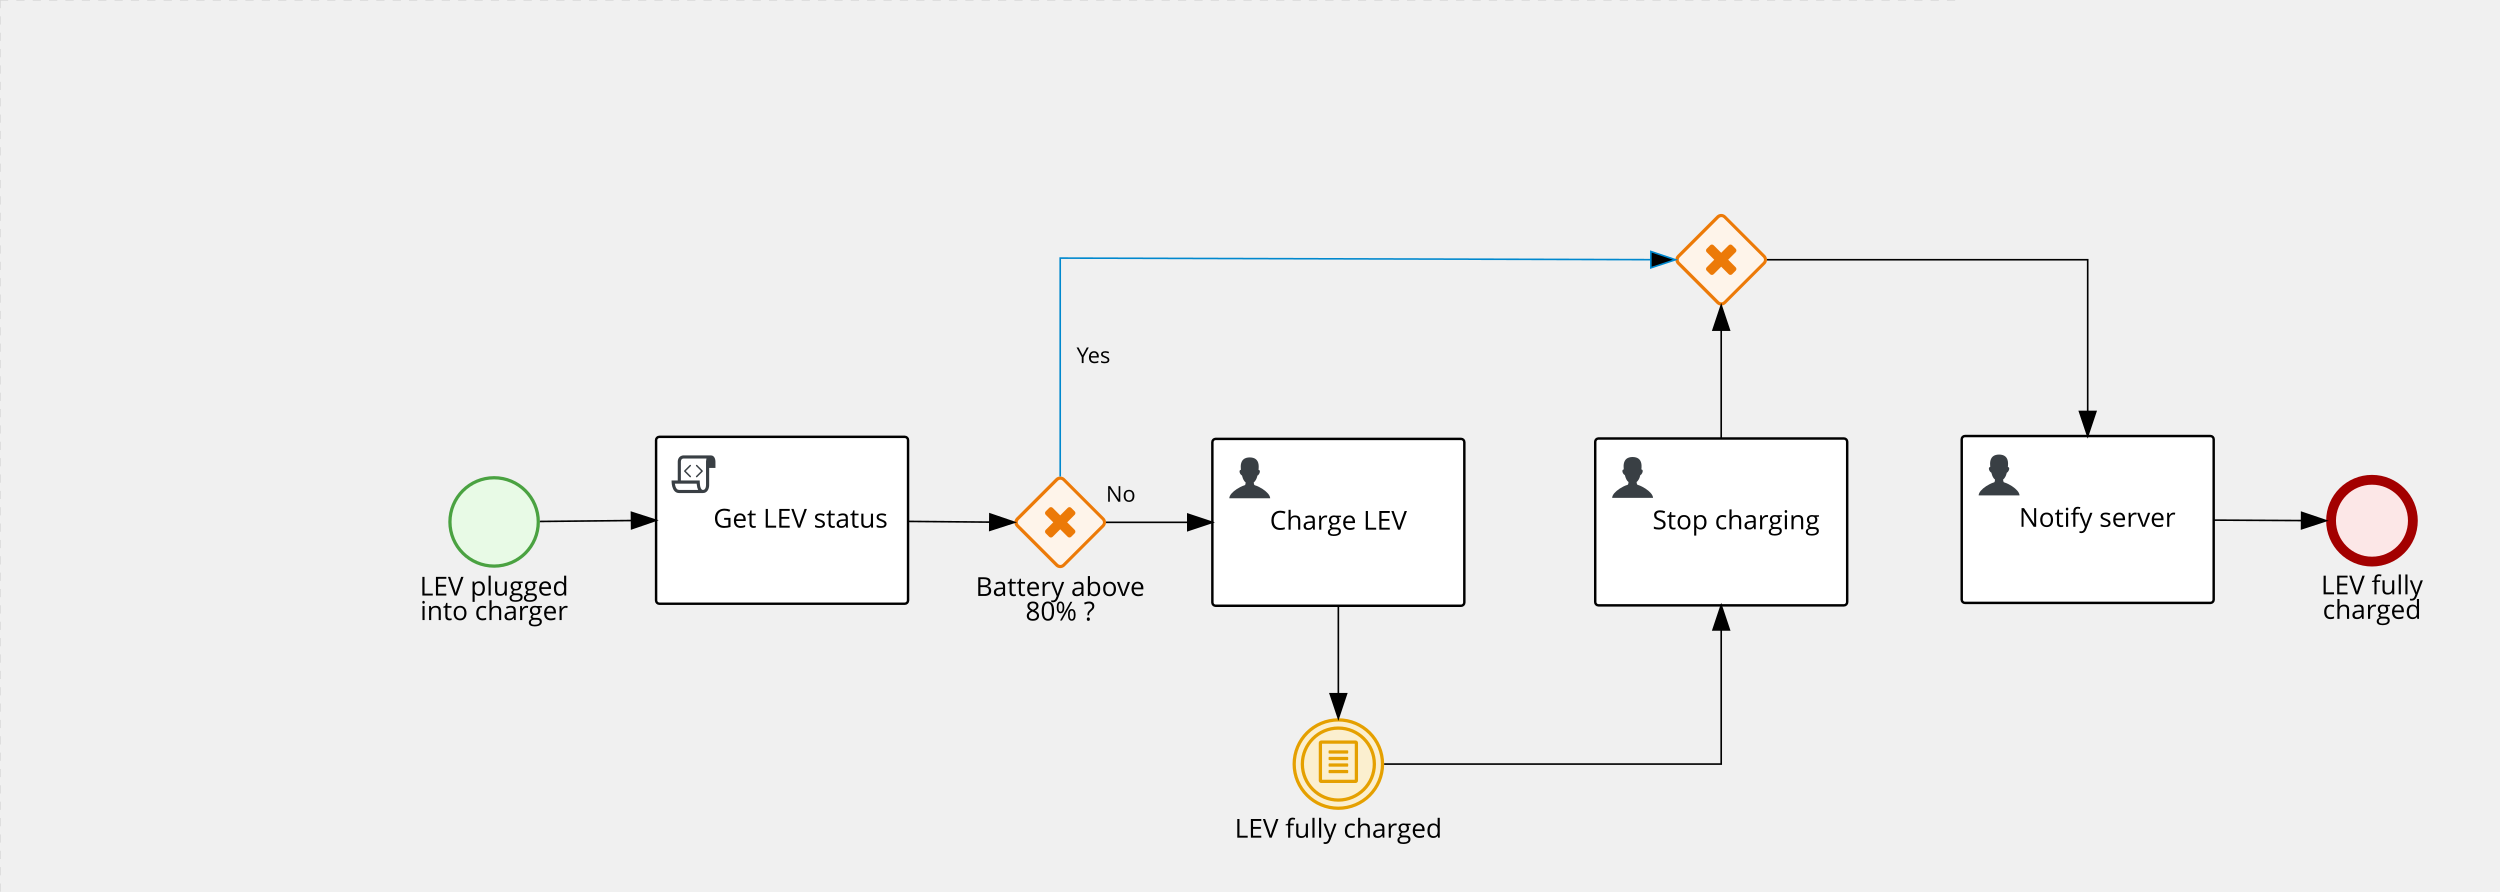
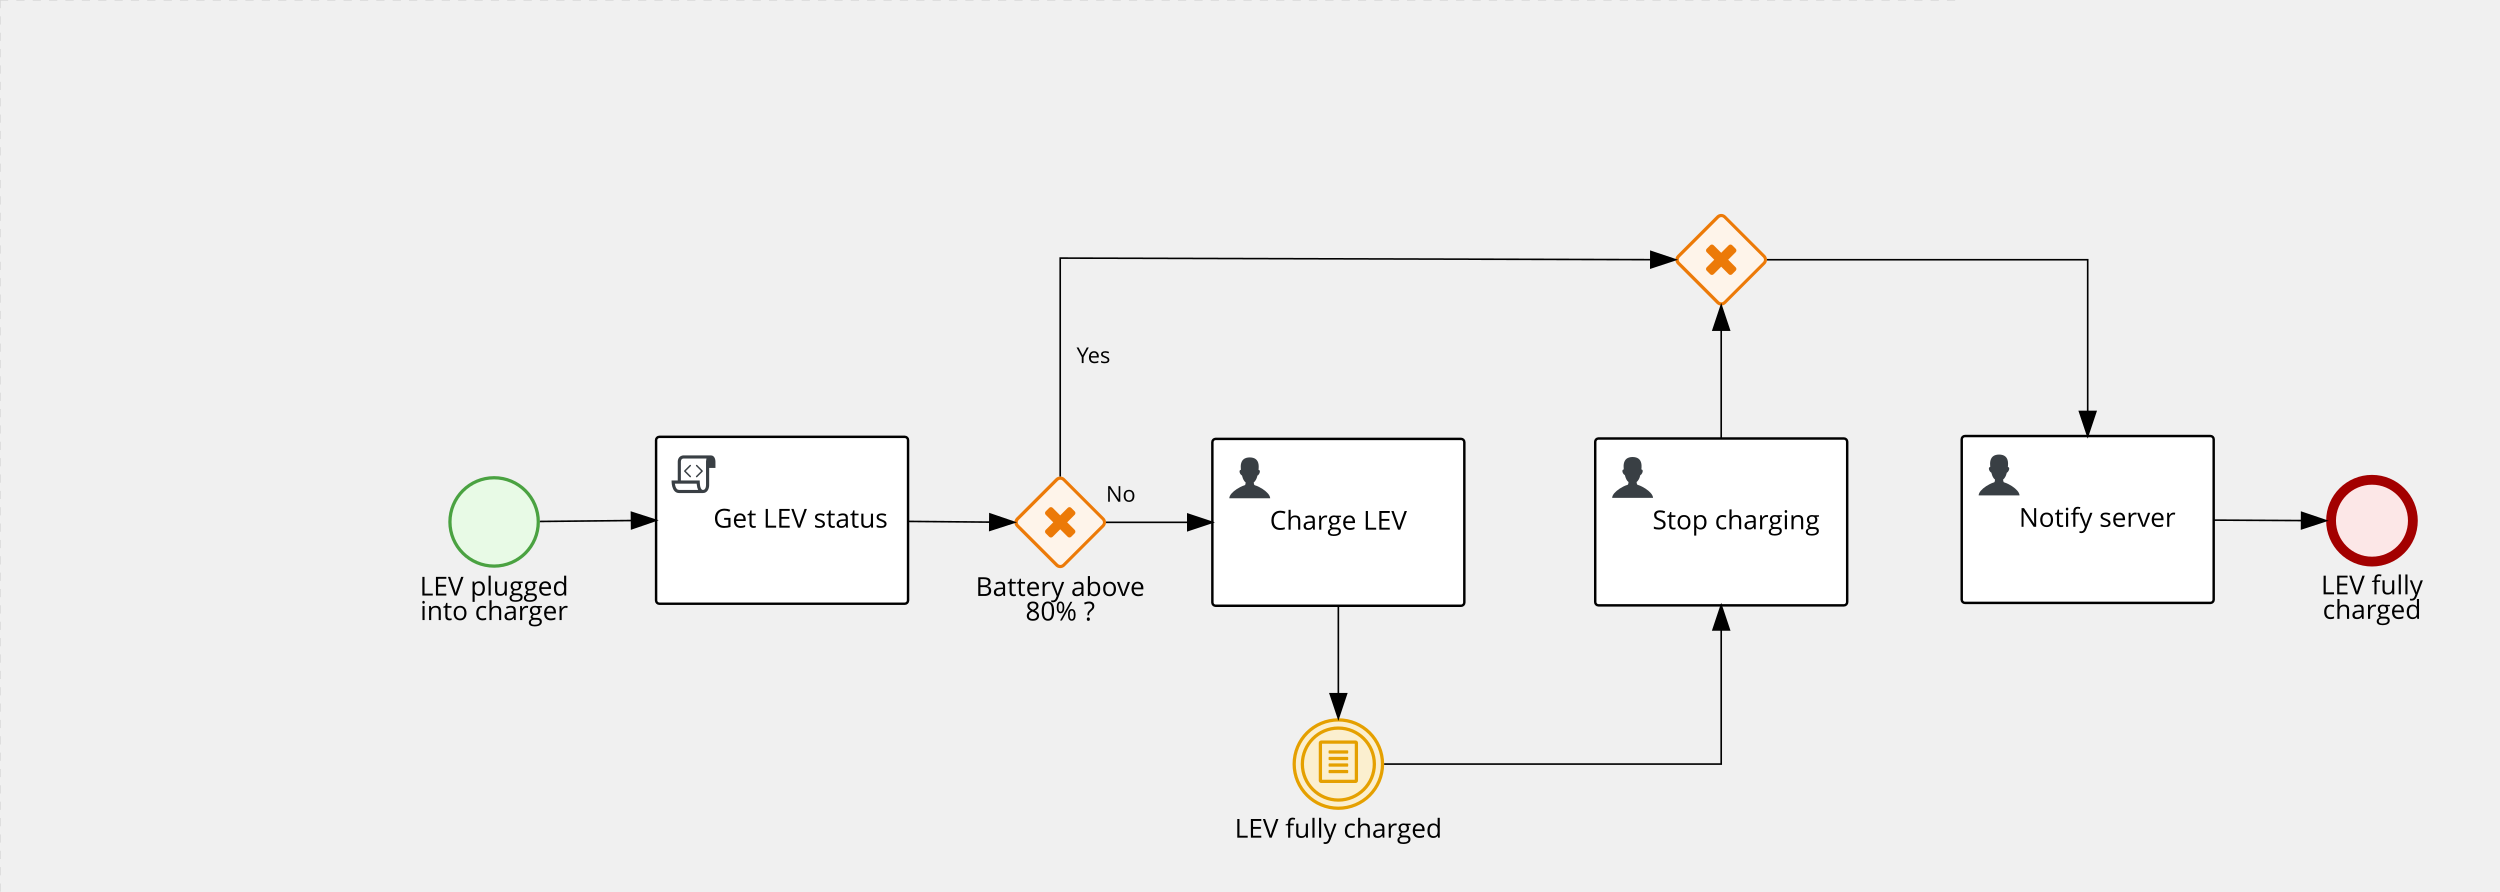
<svg xmlns="http://www.w3.org/2000/svg" version="1.1" width="1528" height="545" viewBox="0 0 1528 545">
  <defs />
  <g transform="matrix(1,0,0,1,0,0)">
    <g>
      <g>
        <g>
          <path fill="none" stroke="#d3d3d3" paint-order="fill stroke markers" d=" M 0 0 L 1200 0" stroke-miterlimit="10" stroke-opacity="0.8" stroke-dasharray="5" />
        </g>
        <g>
          <path fill="none" stroke="#d3d3d3" paint-order="fill stroke markers" d=" M 0 0 L 0 800" stroke-miterlimit="10" stroke-opacity="0.8" stroke-dasharray="5" />
        </g>
      </g>
      <g id="_4B5C4515-BD2F-43A4-8A5E-1904B69EF2A3" bpmn2nodeid="_4B5C4515-BD2F-43A4-8A5E-1904B69EF2A3" transform="matrix(1,0,0,1,620,291.25)">
        <g>
          <path fill="none" stroke="none" />
        </g>
        <g transform="matrix(0.125,0,0,0.125,0,0)">
          <g transform="matrix(1,0,0,1,0,0)">
            <path fill="#fef4ea" stroke="none" id="_4B5C4515-BD2F-43A4-8A5E-1904B69EF2A3?shapeType=BACKGROUND" paint-order="stroke fill markers" d=" M 0 0 M 224.4 4.3 C 216.4 4.3 208.4 7.3 202.3 13.4 L 13.5 202.2 C 1.3 214.4 1.3 234.2 13.5 246.4 L 202.2 435.1 C 208.3 441.2 216.4 444.2 224.3 444.2 C 232.2 444.2 240.3 441.2 246.4 435.1 L 435.1 246.4 C 447.3 234.2 447.3 214.4 435.1 202.2 L 246.5 13.4 C 240.4 7.3 232.4 4.3 224.4 4.3 L 224.4 4.3 Z" />
          </g>
          <g>
            <g transform="matrix(1,0,0,1,0,0)">
              <g transform="matrix(1,0,0,1,0,0)">
                <path fill="#ec7a08" stroke="none" id="_4B5C4515-BD2F-43A4-8A5E-1904B69EF2A3?shapeType=BORDER&amp;renderType=FILL" paint-order="stroke fill markers" d=" M 0 0 M 20.8 212.7 L 213.3 20.2 C 219.6 13.9 229.7 13.9 235.9 20.2 L 428.4 212.7 C 434.7 219 434.7 229.1 428.4 235.3 L 235.9 427.8 C 229.6 434.1 219.5 434.1 213.3 427.8 L 20.8 235.3 C 14.5 229.1 14.5 218.9 20.8 212.7 L 20.8 212.7 Z M 0 0 M 0 224 C 0 232.1 3.1 240.3 9.3 246.5 L 201.5 438.7 C 213.9 451.1 234.1 451.1 246.5 438.7 L 438.7 246.5 C 444.9 240.3 448 232.1 448 224 C 448 215.9 444.9 207.7 438.7 201.5 L 246.5 9.3 C 234.1 -3.1 213.9 -3.1 201.5 9.3 L 9.3 201.5 C 3.1 207.7 0 215.9 0 224 L 0 224 Z" />
              </g>
            </g>
          </g>
          <g>
            <g transform="matrix(1,0,0,1,0,0)">
              <g transform="matrix(1,0,0,1,0,0)">
                <path fill="#ec7a08" stroke="none" id="_4B5C4515-BD2F-43A4-8A5E-1904B69EF2A3undefined" paint-order="stroke fill markers" d=" M 0 0 M 298.2 269.2 C 298.2 272.6 297.1 275.3 294.7 277.7 L 277.7 294.7 C 275.3 297.1 272.6 298.2 269.2 298.2 C 265.8 298.2 263.1 297.1 260.7 294.7 L 224 258 L 187.2 294.8 C 184.8 297.2 182.1 298.3 178.7 298.3 C 175.3 298.3 172.6 297.2 170.2 294.8 L 153.2 277.8 C 150.8 275.4 149.7 272.7 149.7 269.3 C 149.7 265.9 150.8 263.2 153.2 260.8 L 190 224 L 153.2 187.2 C 150.8 184.8 149.7 182 149.7 178.7 C 149.7 175.3 150.8 172.5 153.2 170.2 L 170.2 153.2 C 172.6 150.8 175.3 149.7 178.7 149.7 C 182.1 149.7 184.8 150.8 187.2 153.2 L 224 190 L 260.8 153.2 C 263.2 150.8 265.9 149.7 269.3 149.7 C 272.7 149.7 275.4 150.8 277.8 153.2 L 294.8 170.2 C 297.2 172.5 298.3 175.3 298.3 178.7 C 298.3 182 297.2 184.8 294.8 187.2 L 258 224 L 294.8 260.8 C 297.1 263.1 298.2 265.9 298.2 269.2 Z" />
              </g>
            </g>
          </g>
        </g>
        <g transform="matrix(1,0,0,1,-25.74219,61)">
          <text fill="#000000" stroke="none" font-family="Open Sans" font-size="12pt" font-style="normal" font-weight="normal" text-decoration="normal" x="53.742" y="12" text-anchor="middle" dominant-baseline="alphabetic">Battery above </text>
          <text fill="#000000" stroke="none" font-family="Open Sans" font-size="12pt" font-style="normal" font-weight="normal" text-decoration="normal" x="53.742" y="27" text-anchor="middle" dominant-baseline="alphabetic">        80% ?        </text>
        </g>
      </g>
      <g id="_B5CCC057-EF30-4952-B1A7-DE82EDC33570" bpmn2nodeid="_B5CCC057-EF30-4952-B1A7-DE82EDC33570" transform="matrix(1,0,0,1,274,291)">
        <g>
          <path fill="none" stroke="none" />
        </g>
        <g transform="matrix(0.125,0,0,0.125,0,0)">
          <g transform="matrix(1,0,0,1,0,0)">
            <path fill="#e8fae6" stroke="none" id="_B5CCC057-EF30-4952-B1A7-DE82EDC33570?shapeType=BACKGROUND" paint-order="stroke fill markers" d=" M 0 0 M 444 224 C 444 263.9 434.2 300.8 414.4 334.5 C 394.7 368.2 368 394.9 334.4 414.5 C 300.8 434.1 263.9 444 224 444 C 184.1 444 147.2 434.2 113.5 414.4 C 79.8 394.7 53.1 368 33.5 334.4 C 13.9 300.8 4 263.9 4 224 C 4 184.1 13.8 147.2 33.6 113.5 C 53.4 79.8 80.1 53.1 113.6 33.5 C 147.1 13.9 184.1 4 224 4 C 263.9 4 300.8 13.8 334.5 33.6 C 368.2 53.4 394.9 80.1 414.5 113.6 C 434.1 147.1 444 184.1 444 224 Z" />
          </g>
          <g>
            <g transform="matrix(1,0,0,1,0,0)">
              <g transform="matrix(1,0,0,1,0,0)">
                <path fill="#4aa241" stroke="none" id="_B5CCC057-EF30-4952-B1A7-DE82EDC33570?shapeType=BORDER&amp;renderType=FILL" paint-order="stroke fill markers" d=" M 0 0 M 224 0 C 100.3 0 0 100.3 0 224 C 0 347.7 100.3 448 224 448 C 347.7 448 448 347.7 448 224 C 448 100.3 347.7 0 224 0 Z M 0 0 M 224 432 C 109.1 432 16 338.9 16 224 C 16 109.1 109.1 16 224 16 C 338.9 16 432 109.1 432 224 C 432 338.9 338.9 432 224 432 Z" />
              </g>
            </g>
          </g>
        </g>
        <g transform="matrix(1,0,0,1,-19.51172,61)">
          <text fill="#000000" stroke="none" font-family="Open Sans" font-size="12pt" font-style="normal" font-weight="normal" text-decoration="normal" x="47.512" y="12" text-anchor="middle" dominant-baseline="alphabetic">LEV plugged </text>
          <text fill="#000000" stroke="none" font-family="Open Sans" font-size="12pt" font-style="normal" font-weight="normal" text-decoration="normal" x="47.512" y="27" text-anchor="middle" dominant-baseline="alphabetic">into charger </text>
        </g>
      </g>
      <g id="_08F3C379-D075-4F62-9CAC-3A40F6E01151" bpmn2nodeid="_08F3C379-D075-4F62-9CAC-3A40F6E01151" transform="matrix(1,0,0,1,1024,130.75)">
        <g>
          <path fill="none" stroke="none" />
        </g>
        <g transform="matrix(0.125,0,0,0.125,0,0)">
          <g transform="matrix(1,0,0,1,0,0)">
            <path fill="#fef4ea" stroke="none" id="_08F3C379-D075-4F62-9CAC-3A40F6E01151?shapeType=BACKGROUND" paint-order="stroke fill markers" d=" M 0 0 M 224.4 4.3 C 216.4 4.3 208.4 7.3 202.3 13.4 L 13.5 202.2 C 1.3 214.4 1.3 234.2 13.5 246.4 L 202.2 435.1 C 208.3 441.2 216.4 444.2 224.3 444.2 C 232.2 444.2 240.3 441.2 246.4 435.1 L 435.1 246.4 C 447.3 234.2 447.3 214.4 435.1 202.2 L 246.5 13.4 C 240.4 7.3 232.4 4.3 224.4 4.3 L 224.4 4.3 Z" />
          </g>
          <g>
            <g transform="matrix(1,0,0,1,0,0)">
              <g transform="matrix(1,0,0,1,0,0)">
                <path fill="#ec7a08" stroke="none" id="_08F3C379-D075-4F62-9CAC-3A40F6E01151?shapeType=BORDER&amp;renderType=FILL" paint-order="stroke fill markers" d=" M 0 0 M 20.8 212.7 L 213.3 20.2 C 219.6 13.9 229.7 13.9 235.9 20.2 L 428.4 212.7 C 434.7 219 434.7 229.1 428.4 235.3 L 235.9 427.8 C 229.6 434.1 219.5 434.1 213.3 427.8 L 20.8 235.3 C 14.5 229.1 14.5 218.9 20.8 212.7 L 20.8 212.7 Z M 0 0 M 0 224 C 0 232.1 3.1 240.3 9.3 246.5 L 201.5 438.7 C 213.9 451.1 234.1 451.1 246.5 438.7 L 438.7 246.5 C 444.9 240.3 448 232.1 448 224 C 448 215.9 444.9 207.7 438.7 201.5 L 246.5 9.3 C 234.1 -3.1 213.9 -3.1 201.5 9.3 L 9.3 201.5 C 3.1 207.7 0 215.9 0 224 L 0 224 Z" />
              </g>
            </g>
          </g>
          <g>
            <g transform="matrix(1,0,0,1,0,0)">
              <g transform="matrix(1,0,0,1,0,0)">
                <path fill="#ec7a08" stroke="none" id="_08F3C379-D075-4F62-9CAC-3A40F6E01151undefined" paint-order="stroke fill markers" d=" M 0 0 M 298.2 269.2 C 298.2 272.6 297.1 275.3 294.7 277.7 L 277.7 294.7 C 275.3 297.1 272.6 298.2 269.2 298.2 C 265.8 298.2 263.1 297.1 260.7 294.7 L 224 258 L 187.2 294.8 C 184.8 297.2 182.1 298.3 178.7 298.3 C 175.3 298.3 172.6 297.2 170.2 294.8 L 153.2 277.8 C 150.8 275.4 149.7 272.7 149.7 269.3 C 149.7 265.9 150.8 263.2 153.2 260.8 L 190 224 L 153.2 187.2 C 150.8 184.8 149.7 182 149.7 178.7 C 149.7 175.3 150.8 172.5 153.2 170.2 L 170.2 153.2 C 172.6 150.8 175.3 149.7 178.7 149.7 C 182.1 149.7 184.8 150.8 187.2 153.2 L 224 190 L 260.8 153.2 C 263.2 150.8 265.9 149.7 269.3 149.7 C 272.7 149.7 275.4 150.8 277.8 153.2 L 294.8 170.2 C 297.2 172.5 298.3 175.3 298.3 178.7 C 298.3 182 297.2 184.8 294.8 187.2 L 258 224 L 294.8 260.8 C 297.1 263.1 298.2 265.9 298.2 269.2 Z" />
              </g>
            </g>
          </g>
        </g>
        <g transform="matrix(1,0,0,1,28,61)" />
      </g>
      <g id="_71F5C260-E4D3-4746-9C67-C481BD1EAB73" bpmn2nodeid="_71F5C260-E4D3-4746-9C67-C481BD1EAB73" transform="matrix(1,0,0,1,790,439)">
        <g>
          <path fill="none" stroke="none" />
        </g>
        <g transform="matrix(0.125,0,0,0.125,0,0)">
          <g transform="matrix(1,0,0,1,0,0)">
            <path fill="#fbefcf" stroke="none" id="_71F5C260-E4D3-4746-9C67-C481BD1EAB73?shapeType=BACKGROUND" paint-order="stroke fill markers" d=" M 0 0 M 444 224 C 444 263.9 434.2 300.8 414.4 334.5 C 394.7 368.2 368 394.9 334.4 414.5 C 300.8 434.1 263.9 444 224 444 C 184.1 444 147.2 434.2 113.5 414.4 C 79.8 394.7 53.1 368 33.5 334.4 C 13.9 300.8 4 263.9 4 224 C 4 184.1 13.8 147.2 33.6 113.5 C 53.4 79.8 80.1 53.1 113.6 33.5 C 147.1 13.9 184.1 4 224 4 C 263.9 4 300.8 13.8 334.5 33.6 C 368.2 53.4 394.9 80.1 414.5 113.6 C 434.1 147.1 444 184.1 444 224 Z" />
          </g>
          <g>
            <g transform="matrix(1,0,0,1,0,0)">
              <g transform="matrix(1,0,0,1,0,0)">
                <path fill="#e5a000" stroke="none" id="_71F5C260-E4D3-4746-9C67-C481BD1EAB73?shapeType=BORDER&amp;renderType=FILL" paint-order="stroke fill markers" d=" M 0 0 M 224 408 C 122.5 408 40 325.5 40 224 C 40 122.5 122.5 40 224 40 C 325.5 40 408 122.5 408 224 C 408 325.5 325.5 408 224 408 Z M 0 0 M 224 56 C 131.4 56 56 131.4 56 224 C 56 316.6 131.4 392 224 392 C 316.6 392 392 316.6 392 224 C 392 131.4 316.6 56 224 56 Z M 0 0 M 224 16 C 252.1 16 279.3 21.5 305 32.3 C 329.8 42.8 352 57.8 371.1 76.9 C 390.2 96 405.2 118.3 415.7 143 C 426.5 168.6 432 195.9 432 224 C 432 252.1 426.5 279.3 415.7 305 C 405.2 329.8 390.2 352 371.1 371.1 C 352 390.2 329.7 405.2 305 415.7 C 279.4 426.5 252.1 432 224 432 C 195.9 432 168.7 426.5 143 415.7 C 118.2 405.2 96 390.2 76.9 371.1 C 57.8 352 42.8 329.7 32.3 305 C 21.5 279.3 16 252.1 16 224 C 16 195.9 21.5 168.7 32.3 143 C 42.8 118.2 57.8 96 76.9 76.9 C 96 57.8 118.3 42.8 143 32.3 C 168.7 21.5 195.9 16 224 16 M 224 0 C 100.3 0 0 100.3 0 224 C 0 347.7 100.3 448 224 448 C 347.7 448 448 347.7 448 224 C 448 100.3 347.7 0 224 0 L 224 0 Z" />
              </g>
            </g>
          </g>
          <g>
            <g transform="matrix(1,0,0,1,0,0)">
              <g transform="matrix(1,0,0,1,0,0)">
                <path fill="#e5a000" stroke="none" id="_71F5C260-E4D3-4746-9C67-C481BD1EAB73undefined" paint-order="stroke fill markers" d=" M 0 0 M 320.2 304.7 C 320.2 308 319.1 310.8 316.7 313.2 C 314.3 315.5 311.6 316.7 308.2 316.7 L 140.2 316.7 C 136.8 316.7 134 315.5 131.7 313.2 C 129.3 310.8 128.2 308 128.2 304.7 L 128.2 120.7 C 128.2 117.4 129.3 114.5 131.7 112.2 C 134 109.9 136.8 108.7 140.2 108.7 L 308.2 108.7 C 311.6 108.7 314.3 109.9 316.7 112.2 C 319.1 114.5 320.2 117.4 320.2 120.7 L 320.2 304.7 Z M 0 0 M 304.2 300.7 L 304.2 124.7 L 144.2 124.7 L 144.2 300.7 L 304.2 300.7 Z M 0 0 M 176.2 192.7 C 176.2 191.5 176.6 190.6 177.3 189.8 C 178 189 179 188.7 180.2 188.7 L 268.2 188.7 C 269.3 188.7 270.3 189.1 271.1 189.8 C 271.9 190.5 272.2 191.5 272.2 192.7 L 272.2 200.7 C 272.2 201.9 271.8 202.8 271.1 203.6 C 270.4 204.4 269.4 204.7 268.2 204.7 L 180.2 204.7 C 179 204.7 178.1 204.3 177.3 203.6 C 176.5 202.9 176.2 201.9 176.2 200.7 L 176.2 192.7 Z M 0 0 M 176.2 160.7 C 176.2 159.5 176.6 158.6 177.3 157.8 C 178 157 179 156.7 180.2 156.7 L 268.2 156.7 C 269.3 156.7 270.3 157.1 271.1 157.8 C 271.9 158.5 272.2 159.5 272.2 160.7 L 272.2 168.7 C 272.2 169.9 271.8 170.8 271.1 171.6 C 270.4 172.4 269.4 172.7 268.2 172.7 L 180.2 172.7 C 179 172.7 178.1 172.3 177.3 171.6 C 176.5 170.9 176.2 169.9 176.2 168.7 L 176.2 160.7 Z M 0 0 M 268.2 220.7 C 269.3 220.7 270.3 221.1 271.1 221.8 C 271.9 222.5 272.2 223.5 272.2 224.7 L 272.2 232.7 C 272.2 233.9 271.8 234.8 271.1 235.6 C 270.4 236.4 269.4 236.7 268.2 236.7 L 180.2 236.7 C 179 236.7 178.1 236.3 177.3 235.6 C 176.5 234.9 176.2 233.9 176.2 232.7 L 176.2 224.7 C 176.2 223.5 176.6 222.6 177.3 221.8 C 178 221 179 220.7 180.2 220.7 L 268.2 220.7 Z M 0 0 M 268.2 252.7 C 269.3 252.7 270.3 253.1 271.1 253.8 C 271.9 254.5 272.2 255.5 272.2 256.7 L 272.2 264.7 C 272.2 265.8 271.8 266.8 271.1 267.6 C 270.4 268.4 269.4 268.7 268.2 268.7 L 180.2 268.7 C 179 268.7 178.1 268.3 177.3 267.6 C 176.5 266.9 176.2 265.9 176.2 264.7 L 176.2 256.7 C 176.2 255.5 176.6 254.6 177.3 253.8 C 178 253 179 252.7 180.2 252.7 L 268.2 252.7 Z" />
              </g>
            </g>
          </g>
        </g>
        <g transform="matrix(1,0,0,1,-35.34766,61)">
          <text fill="#000000" stroke="none" font-family="Open Sans" font-size="12pt" font-style="normal" font-weight="normal" text-decoration="normal" x="63.348" y="12" text-anchor="middle" dominant-baseline="alphabetic">LEV fully charged</text>
        </g>
      </g>
      <g id="_00CB8FBA-5BE4-4E2A-A73D-FD6F79FF0930" bpmn2nodeid="_00CB8FBA-5BE4-4E2A-A73D-FD6F79FF0930" transform="matrix(1,0,0,1,401,267)">
        <g>
          <path fill="none" stroke="none" />
        </g>
        <g transform="matrix(1,0,0,1,0,0)">
          <path fill="#ffffff" stroke="none" id="_00CB8FBA-5BE4-4E2A-A73D-FD6F79FF0930?shapeType=BACKGROUND" paint-order="stroke fill markers" d=" M 2 0 L 152 0 L 152 0 A 2 2 0 0 1 154 2 L 154 100 L 154 100 A 2 2 0 0 1 152 102 L 2 102 L 2 102 A 2 2 0 0 1 0 100 L 0 2 L 0 2 A 2 2 0 0 1 2 0 Z" />
        </g>
        <g transform="matrix(1,0,0,1,0,0)">
-           <path fill="none" stroke="rgb(0,0,0)" id="_00CB8FBA-5BE4-4E2A-A73D-FD6F79FF0930?shapeType=BORDER&amp;renderType=STROKE" paint-order="fill stroke markers" d=" M 2 0 L 152 0 L 152 0 A 2 2 0 0 1 154 2 L 154 100 L 154 100 A 2 2 0 0 1 152 102 L 2 102 L 2 102 A 2 2 0 0 1 0 100 L 0 2 L 0 2 A 2 2 0 0 1 2 0 Z" stroke-miterlimit="10" stroke-width="1.5" stroke-dasharray="" />
+           <path fill="none" stroke="#000000" id="_00CB8FBA-5BE4-4E2A-A73D-FD6F79FF0930?shapeType=BORDER&amp;renderType=STROKE" paint-order="fill stroke markers" d=" M 2 0 L 152 0 L 152 0 A 2 2 0 0 1 154 2 L 154 100 L 154 100 A 2 2 0 0 1 152 102 L 2 102 L 2 102 A 2 2 0 0 1 0 100 L 0 2 L 0 2 A 2 2 0 0 1 2 0 Z" stroke-miterlimit="10" stroke-width="1.5" stroke-dasharray="" />
        </g>
        <g>
          <g transform="matrix(0.06,0,0,0.06,9.4,9.4)">
            <g transform="matrix(1,0,0,1,0,0)">
              <path fill="#393f44" stroke="none" id="_00CB8FBA-5BE4-4E2A-A73D-FD6F79FF0930undefined" paint-order="stroke fill markers" d=" M 0 0 M 197.3 130.2 C 194.4 127.3 189.6 127.3 186.7 130.2 L 130.2 186.7 C 127.3 189.6 127.3 194.4 130.2 197.3 L 186.7 253.8 C 188.1 255.3 190.1 256 192 256 C 193.9 256 195.9 255.3 197.3 253.7 C 200.2 250.8 200.2 246 197.3 243.1 L 146.2 192 L 197.3 140.8 C 200.2 137.9 200.2 133.1 197.3 130.2 Z" />
            </g>
            <g transform="matrix(1,0,0,1,0,0)">
              <path fill="#393f44" stroke="none" id="_00CB8FBA-5BE4-4E2A-A73D-FD6F79FF0930undefined" paint-order="stroke fill markers" d=" M 0 0 M 261.3 130.2 C 258.4 127.3 253.6 127.3 250.7 130.2 C 247.8 133.1 247.8 137.9 250.7 140.8 L 301.8 191.9 L 250.7 243 C 247.8 245.9 247.8 250.7 250.7 253.6 C 252.1 255.3 254.1 256 256 256 C 257.9 256 259.9 255.3 261.3 253.8 L 317.8 197.3 C 320.7 194.4 320.7 189.6 317.8 186.7 L 261.3 130.2 Z" />
            </g>
            <g transform="matrix(1,0,0,1,0,0)">
              <path fill="#393f44" stroke="none" id="_00CB8FBA-5BE4-4E2A-A73D-FD6F79FF0930undefined" paint-order="stroke fill markers" d=" M 0 0 M 400 32 C 400 32 152.8 32 128 32 C 62 32 64 96 64 96 L 64 288 L 1 288 C 1 288 -4 416 78 416 L 320 416 C 368 416 384 368 384 336 C 384 314.2 384 224.4 384 160 L 448 160 L 448 96 C 448 96 449 32 400 32 Z M 0 0 M 78 383.9 C 68.5 383.9 61.6 381.1 55.5 374.9 C 43.4 362.4 37.5 339.6 34.9 320 L 256.9 320 C 257.1 322.7 257.3 325.4 257.6 328.2 C 260 351.6 264.7 370.1 271.9 383.9 L 78 383.9 L 78 383.9 Z M 0 0 M 352 336 C 352 345.9 349.6 360.3 342.9 371 C 337.2 380.1 330.4 384 320 384 C 285 384 288 288 288 288 L 96 288 L 96 96 L 96 95.9 L 96 95.1 C 96 90.6 97.6 78.3 104.7 71.2 C 106.5 69.4 111.9 64 128 64 L 356.5 64 C 354.4 72.8 352.8 81.8 352.2 89.9 C 352.2 90.5 352.1 91.1 352.1 91.7 C 352.1 92 352.1 92.3 352.1 92.6 C 352 94.8 352 96 352 96 L 352 160 L 352 336 Z" />
            </g>
          </g>
        </g>
        <g transform="matrix(1,0,0,1,35,43.5)">
          <text fill="#000000" stroke="none" font-family="Open Sans" font-size="12pt" font-style="normal" font-weight="normal" text-decoration="normal" x="53.297" y="12" text-anchor="middle" dominant-baseline="alphabetic">Get LEV status</text>
        </g>
      </g>
      <g id="_267D009A-15D0-4B9D-A7A2-544B05562087" bpmn2nodeid="_267D009A-15D0-4B9D-A7A2-544B05562087" transform="matrix(1,0,0,1,1421.75,290.25)">
        <g>
          <path fill="none" stroke="none" />
        </g>
        <g transform="matrix(0.125,0,0,0.125,0,0)">
          <g transform="matrix(1,0,0,1,0,0)">
            <path fill="#fce7e7" stroke="none" id="_267D009A-15D0-4B9D-A7A2-544B05562087?shapeType=BACKGROUND" paint-order="stroke fill markers" d=" M 0 0 M 444 224 C 444 263.9 434.2 300.8 414.4 334.5 C 394.7 368.2 368 394.9 334.4 414.5 C 300.8 434.1 263.9 444 224 444 C 184.1 444 147.2 434.2 113.5 414.4 C 79.8 394.7 53.1 368 33.5 334.4 C 13.9 300.8 4 263.9 4 224 C 4 184.1 13.8 147.2 33.6 113.5 C 53.4 79.8 80.1 53.1 113.6 33.5 C 147.1 13.9 184.1 4 224 4 C 263.9 4 300.8 13.8 334.5 33.6 C 368.2 53.4 394.9 80.1 414.5 113.6 C 434.1 147.1 444 184.1 444 224 Z" />
          </g>
          <g>
            <g transform="matrix(1,0,0,1,0,0)">
              <g transform="matrix(1,0,0,1,0,0)">
                <path fill="#a30000" stroke="none" id="_267D009A-15D0-4B9D-A7A2-544B05562087?shapeType=BORDER&amp;renderType=FILL" paint-order="stroke fill markers" d=" M 0 0 M 224 0 C 100.3 0 0 100.3 0 224 C 0 347.7 100.3 448 224 448 C 347.7 448 448 347.7 448 224 C 448 100.3 347.7 0 224 0 Z M 0 0 M 224 400 C 126.8 400 48 321.2 48 224 C 48 126.8 126.8 48 224 48 C 321.2 48 400 126.8 400 224 C 400 321.2 321.2 400 224 400 Z" />
              </g>
            </g>
          </g>
        </g>
        <g transform="matrix(1,0,0,1,-5.21875,61)">
          <text fill="#000000" stroke="none" font-family="Open Sans" font-size="12pt" font-style="normal" font-weight="normal" text-decoration="normal" x="33.219" y="12" text-anchor="middle" dominant-baseline="alphabetic">LEV fully </text>
          <text fill="#000000" stroke="none" font-family="Open Sans" font-size="12pt" font-style="normal" font-weight="normal" text-decoration="normal" x="33.219" y="27" text-anchor="middle" dominant-baseline="alphabetic">charged </text>
        </g>
      </g>
      <g id="_A56CAD33-A695-4F9C-985E-B90B38721AEA" bpmn2nodeid="_A56CAD33-A695-4F9C-985E-B90B38721AEA" transform="matrix(1,0,0,1,975,268)">
        <g>
          <path fill="none" stroke="none" />
        </g>
        <g transform="matrix(1,0,0,1,0,0)">
          <path fill="#ffffff" stroke="none" id="_A56CAD33-A695-4F9C-985E-B90B38721AEA?shapeType=BACKGROUND" paint-order="stroke fill markers" d=" M 2 0 L 152 0 L 152 0 A 2 2 0 0 1 154 2 L 154 100 L 154 100 A 2 2 0 0 1 152 102 L 2 102 L 2 102 A 2 2 0 0 1 0 100 L 0 2 L 0 2 A 2 2 0 0 1 2 0 Z" />
        </g>
        <g transform="matrix(1,0,0,1,0,0)">
          <path fill="none" stroke="#000000" id="_A56CAD33-A695-4F9C-985E-B90B38721AEA?shapeType=BORDER&amp;renderType=STROKE" paint-order="fill stroke markers" d=" M 2 0 L 152 0 L 152 0 A 2 2 0 0 1 154 2 L 154 100 L 154 100 A 2 2 0 0 1 152 102 L 2 102 L 2 102 A 2 2 0 0 1 0 100 L 0 2 L 0 2 A 2 2 0 0 1 2 0 Z" stroke-miterlimit="10" stroke-width="1.5" stroke-dasharray="" />
        </g>
        <g>
          <g transform="matrix(0.06,0,0,0.06,9.4,9.4)">
            <g transform="matrix(1,0,0,1,0,0)">
              <path fill="#393f44" stroke="none" id="_A56CAD33-A695-4F9C-985E-B90B38721AEAundefined" paint-order="stroke fill markers" d=" M 0 0 M 16 445.21 C 16 440.869 18.784 431.129 22.001 424.217 C 35.768 394.64 77.283 359.28 129 333.084 C 144.516 325.224 157.347 319.964 167.807 317.174 C 171.932 316.074 175.729 314.414 176.525 313.363 C 178.894 310.234 180.914 302.908 181.727 294.5 L 182.5 286.5 L 178.507 283.455 C 166.303 274.146 154.284 251.678 148.04 226.5 C 145.611 216.707 145.056 215.462 142.984 215.158 C 141.703 214.97 138.083 212.243 134.939 209.099 C 123.233 197.393 116.891 177.376 121.44 166.49 C 123.002 162.751 128.155 159.01 131.75 159.004 C 134.448 159 134.471 158.603 132.914 138.788 C 130.927 113.496 134.279 92.265 143.132 74.076 C 152.232 55.38 167.569 42.882 189.049 36.66 C 210.203 30.532 237.797 30.532 258.951 36.66 C 300.042 48.563 318.958 83.806 314.955 141 C 314.32 150.075 313.624 157.788 313.409 158.14 C 313.194 158.493 314.575 159.073 316.479 159.43 C 328.929 161.766 330.986 177.018 321.496 196.621 C 316.903 206.109 309.357 214.508 304.817 215.185 C 303.023 215.453 302.293 217.146 299.943 226.5 C 296.659 239.567 294.474 245.305 287.948 257.995 C 282.491 268.606 273.035 281.109 268.108 284.229 L 264.871 286.278 L 265.518 292.889 C 266.345 301.33 268.639 309.871 270.877 312.837 C 272.067 314.415 275.002 315.79 280.063 317.139 C 291.069 320.075 303.617 325.274 321 334.102 C 369.815 358.891 410.848 393.758 425.032 422.5 C 429.07 430.682 432 440.232 432 445.21 L 432 448 L 224 448 L 16 448 L 16 445.21 Z" />
            </g>
          </g>
        </g>
        <g transform="matrix(1,0,0,1,4.04,13.68)">
          <g transform="matrix(0.04,0,0,0.04,63.36,69.12)">
            <g transform="matrix(1,0,0,1,0,0)">
              <path fill="none" stroke="none" />
            </g>
            <g transform="matrix(1,0,0,1,0,0)">
              <path fill="none" stroke="none" />
            </g>
          </g>
        </g>
        <g transform="matrix(1,0,0,1,35,43.5)">
          <text fill="#000000" stroke="none" font-family="Open Sans" font-size="12pt" font-style="normal" font-weight="normal" text-decoration="normal" x="51.082" y="12" text-anchor="middle" dominant-baseline="alphabetic">Stop charging</text>
        </g>
      </g>
      <g id="_2D353FE5-7EA9-4442-9D02-125BDD913A92" bpmn2nodeid="_2D353FE5-7EA9-4442-9D02-125BDD913A92" transform="matrix(1,0,0,1,741,268.25)">
        <g>
          <path fill="none" stroke="none" />
        </g>
        <g transform="matrix(1,0,0,1,0,0)">
          <path fill="#ffffff" stroke="none" id="_2D353FE5-7EA9-4442-9D02-125BDD913A92?shapeType=BACKGROUND" paint-order="stroke fill markers" d=" M 2 0 L 152 0 L 152 0 A 2 2 0 0 1 154 2 L 154 100 L 154 100 A 2 2 0 0 1 152 102 L 2 102 L 2 102 A 2 2 0 0 1 0 100 L 0 2 L 0 2 A 2 2 0 0 1 2 0 Z" />
        </g>
        <g transform="matrix(1,0,0,1,0,0)">
          <path fill="none" stroke="#000000" id="_2D353FE5-7EA9-4442-9D02-125BDD913A92?shapeType=BORDER&amp;renderType=STROKE" paint-order="fill stroke markers" d=" M 2 0 L 152 0 L 152 0 A 2 2 0 0 1 154 2 L 154 100 L 154 100 A 2 2 0 0 1 152 102 L 2 102 L 2 102 A 2 2 0 0 1 0 100 L 0 2 L 0 2 A 2 2 0 0 1 2 0 Z" stroke-miterlimit="10" stroke-width="1.5" stroke-dasharray="" />
        </g>
        <g>
          <g transform="matrix(0.06,0,0,0.06,9.4,9.4)">
            <g transform="matrix(1,0,0,1,0,0)">
              <path fill="#393f44" stroke="none" id="_2D353FE5-7EA9-4442-9D02-125BDD913A92undefined" paint-order="stroke fill markers" d=" M 0 0 M 16 445.21 C 16 440.869 18.784 431.129 22.001 424.217 C 35.768 394.64 77.283 359.28 129 333.084 C 144.516 325.224 157.347 319.964 167.807 317.174 C 171.932 316.074 175.729 314.414 176.525 313.363 C 178.894 310.234 180.914 302.908 181.727 294.5 L 182.5 286.5 L 178.507 283.455 C 166.303 274.146 154.284 251.678 148.04 226.5 C 145.611 216.707 145.056 215.462 142.984 215.158 C 141.703 214.97 138.083 212.243 134.939 209.099 C 123.233 197.393 116.891 177.376 121.44 166.49 C 123.002 162.751 128.155 159.01 131.75 159.004 C 134.448 159 134.471 158.603 132.914 138.788 C 130.927 113.496 134.279 92.265 143.132 74.076 C 152.232 55.38 167.569 42.882 189.049 36.66 C 210.203 30.532 237.797 30.532 258.951 36.66 C 300.042 48.563 318.958 83.806 314.955 141 C 314.32 150.075 313.624 157.788 313.409 158.14 C 313.194 158.493 314.575 159.073 316.479 159.43 C 328.929 161.766 330.986 177.018 321.496 196.621 C 316.903 206.109 309.357 214.508 304.817 215.185 C 303.023 215.453 302.293 217.146 299.943 226.5 C 296.659 239.567 294.474 245.305 287.948 257.995 C 282.491 268.606 273.035 281.109 268.108 284.229 L 264.871 286.278 L 265.518 292.889 C 266.345 301.33 268.639 309.871 270.877 312.837 C 272.067 314.415 275.002 315.79 280.063 317.139 C 291.069 320.075 303.617 325.274 321 334.102 C 369.815 358.891 410.848 393.758 425.032 422.5 C 429.07 430.682 432 440.232 432 445.21 L 432 448 L 224 448 L 16 448 L 16 445.21 Z" />
            </g>
          </g>
        </g>
        <g transform="matrix(1,0,0,1,4.04,13.68)">
          <g transform="matrix(0.04,0,0,0.04,63.36,69.12)">
            <g transform="matrix(1,0,0,1,0,0)">
              <path fill="none" stroke="none" />
            </g>
            <g transform="matrix(1,0,0,1,0,0)">
              <path fill="none" stroke="none" />
            </g>
          </g>
        </g>
        <g transform="matrix(1,0,0,1,35.09375,43.5)">
          <text fill="#000000" stroke="none" font-family="Open Sans" font-size="12pt" font-style="normal" font-weight="normal" text-decoration="normal" x="41.906" y="12" text-anchor="middle" dominant-baseline="alphabetic">Charge LEV</text>
        </g>
      </g>
      <g id="_7B8415BA-DBC8-49F2-ABD2-9E426F52D6A6" bpmn2nodeid="_7B8415BA-DBC8-49F2-ABD2-9E426F52D6A6" transform="matrix(1,0,0,1,1199,266.5)">
        <g>
          <path fill="none" stroke="none" />
        </g>
        <g transform="matrix(1,0,0,1,0,0)">
          <path fill="#ffffff" stroke="none" id="_7B8415BA-DBC8-49F2-ABD2-9E426F52D6A6?shapeType=BACKGROUND" paint-order="stroke fill markers" d=" M 2 0 L 152 0 L 152 0 A 2 2 0 0 1 154 2 L 154 100 L 154 100 A 2 2 0 0 1 152 102 L 2 102 L 2 102 A 2 2 0 0 1 0 100 L 0 2 L 0 2 A 2 2 0 0 1 2 0 Z" />
        </g>
        <g transform="matrix(1,0,0,1,0,0)">
          <path fill="none" stroke="#000000" id="_7B8415BA-DBC8-49F2-ABD2-9E426F52D6A6?shapeType=BORDER&amp;renderType=STROKE" paint-order="fill stroke markers" d=" M 2 0 L 152 0 L 152 0 A 2 2 0 0 1 154 2 L 154 100 L 154 100 A 2 2 0 0 1 152 102 L 2 102 L 2 102 A 2 2 0 0 1 0 100 L 0 2 L 0 2 A 2 2 0 0 1 2 0 Z" stroke-miterlimit="10" stroke-width="1.5" stroke-dasharray="" />
        </g>
        <g>
          <g transform="matrix(0.06,0,0,0.06,9.4,9.4)">
            <g transform="matrix(1,0,0,1,0,0)">
              <path fill="#393f44" stroke="none" id="_7B8415BA-DBC8-49F2-ABD2-9E426F52D6A6undefined" paint-order="stroke fill markers" d=" M 0 0 M 16 445.21 C 16 440.869 18.784 431.129 22.001 424.217 C 35.768 394.64 77.283 359.28 129 333.084 C 144.516 325.224 157.347 319.964 167.807 317.174 C 171.932 316.074 175.729 314.414 176.525 313.363 C 178.894 310.234 180.914 302.908 181.727 294.5 L 182.5 286.5 L 178.507 283.455 C 166.303 274.146 154.284 251.678 148.04 226.5 C 145.611 216.707 145.056 215.462 142.984 215.158 C 141.703 214.97 138.083 212.243 134.939 209.099 C 123.233 197.393 116.891 177.376 121.44 166.49 C 123.002 162.751 128.155 159.01 131.75 159.004 C 134.448 159 134.471 158.603 132.914 138.788 C 130.927 113.496 134.279 92.265 143.132 74.076 C 152.232 55.38 167.569 42.882 189.049 36.66 C 210.203 30.532 237.797 30.532 258.951 36.66 C 300.042 48.563 318.958 83.806 314.955 141 C 314.32 150.075 313.624 157.788 313.409 158.14 C 313.194 158.493 314.575 159.073 316.479 159.43 C 328.929 161.766 330.986 177.018 321.496 196.621 C 316.903 206.109 309.357 214.508 304.817 215.185 C 303.023 215.453 302.293 217.146 299.943 226.5 C 296.659 239.567 294.474 245.305 287.948 257.995 C 282.491 268.606 273.035 281.109 268.108 284.229 L 264.871 286.278 L 265.518 292.889 C 266.345 301.33 268.639 309.871 270.877 312.837 C 272.067 314.415 275.002 315.79 280.063 317.139 C 291.069 320.075 303.617 325.274 321 334.102 C 369.815 358.891 410.848 393.758 425.032 422.5 C 429.07 430.682 432 440.232 432 445.21 L 432 448 L 224 448 L 16 448 L 16 445.21 Z" />
            </g>
          </g>
        </g>
        <g transform="matrix(1,0,0,1,4.04,13.68)">
          <g transform="matrix(0.04,0,0,0.04,63.36,69.12)">
            <g transform="matrix(1,0,0,1,0,0)">
              <path fill="none" stroke="none" />
            </g>
            <g transform="matrix(1,0,0,1,0,0)">
              <path fill="none" stroke="none" />
            </g>
          </g>
        </g>
        <g transform="matrix(1,0,0,1,35,43.5)">
          <text fill="#000000" stroke="none" font-family="Open Sans" font-size="12pt" font-style="normal" font-weight="normal" text-decoration="normal" x="47.863" y="12" text-anchor="middle" dominant-baseline="alphabetic">Notify server</text>
        </g>
      </g>
      <g id="_19D786FC-D7FB-4C03-B719-FF352D327937" bpmn2nodeid="_19D786FC-D7FB-4C03-B719-FF352D327937">
        <g>
          <path fill="none" stroke="#000000" paint-order="fill stroke markers" d=" M 330 318.717 L 386.001 318.152" stroke-miterlimit="10" stroke-dasharray="" />
        </g>
        <g transform="matrix(1,0,0,1,330,318.7172)" />
        <g transform="matrix(0.01010049,0.999949,-0.999949,0.01010049,400.9495,313.0003)">
          <path fill="#000000" stroke="#000000" paint-order="fill stroke markers" d=" M 10 15 L 0 15 L 5 0 Z" stroke-miterlimit="10" stroke-dasharray="" />
        </g>
        <g transform="matrix(1,0,0,1,330.101,308.3591)" />
      </g>
      <g id="_B98D2DA4-13BD-46E5-80C0-3EDC1DD0232F" bpmn2nodeid="_B98D2DA4-13BD-46E5-80C0-3EDC1DD0232F">
        <g>
          <path fill="none" stroke="#000000" paint-order="fill stroke markers" d=" M 555 318.678 L 605.001 319.118" stroke-miterlimit="10" stroke-dasharray="" />
        </g>
        <g transform="matrix(1,0,0,1,555,318.6778)" />
        <g transform="matrix(-0.008802476,0.9999613,-0.9999613,-0.008802476,620.044,314.2502)">
          <path fill="#000000" stroke="#000000" paint-order="fill stroke markers" d=" M 10 15 L 0 15 L 5 0 Z" stroke-miterlimit="10" stroke-dasharray="" />
        </g>
        <g transform="matrix(1,0,0,1,555.088,308.9643)" />
      </g>
      <g id="_8F596190-157C-4928-8E80-0404A342CAF7" bpmn2nodeid="_8F596190-157C-4928-8E80-0404A342CAF7">
        <g>
-           <path fill="none" stroke="rgb(0,136,206)" paint-order="fill stroke markers" d=" M 648 291.25 L 648 157.75 L 1009 158.71" stroke-miterlimit="10" stroke-dasharray="" />
+           <path fill="none" stroke="rgb(0,0,0)" paint-order="fill stroke markers" d=" M 648 291.25 L 648 157.75 L 1009 158.71" stroke-miterlimit="10" stroke-dasharray="" />
        </g>
        <g transform="matrix(1,0,0,1,648,291.25)" />
        <g transform="matrix(-0.002659565,0.9999965,-0.9999965,-0.002659565,1024.013,153.75)">
-           <path fill="rgb(0,0,0)" stroke="rgb(0,136,206)" paint-order="fill stroke markers" d=" M 10 15 L 0 15 L 5 0 Z" stroke-miterlimit="10" stroke-dasharray="" />
+           <path fill="rgb(0,0,0)" stroke="rgb(0,0,0)" paint-order="fill stroke markers" d=" M 10 15 L 0 15 L 5 0 Z" stroke-miterlimit="10" stroke-dasharray="" />
        </g>
        <g transform="matrix(1,0,0,1,658,211.5)">
          <text fill="#000000" stroke="none" font-family="Open Sans" font-size="10pt" font-style="normal" font-weight="normal" text-decoration="normal" x="0" y="10.4" text-anchor="start" dominant-baseline="alphabetic">Yes                                 </text>
        </g>
      </g>
      <g id="_C92D2FE5-BDF6-4644-A873-4E2D21BAF909" bpmn2nodeid="_C92D2FE5-BDF6-4644-A873-4E2D21BAF909">
        <g>
          <path fill="none" stroke="#000000" paint-order="fill stroke markers" d=" M 1080 158.75 L 1276 158.75 L 1276 251.5" stroke-miterlimit="10" stroke-dasharray="" />
        </g>
        <g transform="matrix(1,0,0,1,1080,158.75)" />
        <g transform="matrix(-1,1.2246467991473532e-16,-1.2246467991473532e-16,-1,1281,266.5)">
          <path fill="#000000" stroke="#000000" paint-order="fill stroke markers" d=" M 10 15 L 0 15 L 5 0 Z" stroke-miterlimit="10" stroke-dasharray="" />
        </g>
        <g transform="matrix(1,0,0,1,1080,148.75)" />
      </g>
      <g id="_49458C81-71A1-4223-A836-1BB2FD4FA9A5" bpmn2nodeid="_49458C81-71A1-4223-A836-1BB2FD4FA9A5">
        <g>
          <path fill="none" stroke="#000000" paint-order="fill stroke markers" d=" M 1353 317.896 L 1406.75 318.173" stroke-miterlimit="10" stroke-dasharray="" />
        </g>
        <g transform="matrix(1,0,0,1,1353,317.8962)" />
        <g transform="matrix(-0.005145729,0.9999868,-0.9999868,-0.005145729,1421.776,313.2501)">
          <path fill="#000000" stroke="#000000" paint-order="fill stroke markers" d=" M 10 15 L 0 15 L 5 0 Z" stroke-miterlimit="10" stroke-dasharray="" />
        </g>
        <g transform="matrix(1,0,0,1,1353.051,308.0732)" />
      </g>
      <g id="_BA648518-7868-42EE-ACF9-2CA76042FD84" bpmn2nodeid="_BA648518-7868-42EE-ACF9-2CA76042FD84">
        <g>
          <path fill="none" stroke="#000000" paint-order="fill stroke markers" d=" M 676 319.25 L 726 319.25" stroke-miterlimit="10" stroke-dasharray="" />
        </g>
        <g transform="matrix(1,0,0,1,676,319.25)" />
        <g transform="matrix(6.123233995736766e-17,1,-1,6.123233995736766e-17,741,314.25)">
          <path fill="#000000" stroke="#000000" paint-order="fill stroke markers" d=" M 10 15 L 0 15 L 5 0 Z" stroke-miterlimit="10" stroke-dasharray="" />
        </g>
        <g transform="matrix(1,0,0,1,676,296.25)">
          <text fill="#000000" stroke="none" font-family="Open Sans" font-size="10pt" font-style="normal" font-weight="normal" text-decoration="normal" x="0" y="10.4" text-anchor="start" dominant-baseline="alphabetic">No              </text>
        </g>
      </g>
      <g id="_C8C6B21E-D2CE-49E6-902E-57F88E2BE16D" bpmn2nodeid="_C8C6B21E-D2CE-49E6-902E-57F88E2BE16D">
        <g>
          <path fill="none" stroke="#000000" paint-order="fill stroke markers" d=" M 818 370.25 L 818 424" stroke-miterlimit="10" stroke-dasharray="" />
        </g>
        <g transform="matrix(1,0,0,1,818,370.25)" />
        <g transform="matrix(-1,1.2246467991473532e-16,-1.2246467991473532e-16,-1,823,439)">
          <path fill="#000000" stroke="#000000" paint-order="fill stroke markers" d=" M 10 15 L 0 15 L 5 0 Z" stroke-miterlimit="10" stroke-dasharray="" />
        </g>
        <g transform="matrix(1,0,0,1,828,404.625)" />
      </g>
      <g id="_CF46A1A9-0F49-4132-B283-E0B87511EA5F" bpmn2nodeid="_CF46A1A9-0F49-4132-B283-E0B87511EA5F">
        <g>
          <path fill="none" stroke="#000000" paint-order="fill stroke markers" d=" M 846 467 L 1052 467 L 1052 385" stroke-miterlimit="10" stroke-dasharray="" />
        </g>
        <g transform="matrix(1,0,0,1,846,467)" />
        <g transform="matrix(1,0,0,1,1047,370)">
          <path fill="#000000" stroke="#000000" paint-order="fill stroke markers" d=" M 10 15 L 0 15 L 5 0 Z" stroke-miterlimit="10" stroke-dasharray="" />
        </g>
        <g transform="matrix(1,0,0,1,849,457)" />
      </g>
      <g id="_8E979A52-2DFD-42E6-AFFD-8E4CE717A781" bpmn2nodeid="_8E979A52-2DFD-42E6-AFFD-8E4CE717A781">
        <g>
          <path fill="none" stroke="#000000" paint-order="fill stroke markers" d=" M 1052 268 L 1052 201.75" stroke-miterlimit="10" stroke-dasharray="" />
        </g>
        <g transform="matrix(1,0,0,1,1052,268)" />
        <g transform="matrix(1,0,0,1,1047,186.75)">
          <path fill="#000000" stroke="#000000" paint-order="fill stroke markers" d=" M 10 15 L 0 15 L 5 0 Z" stroke-miterlimit="10" stroke-dasharray="" />
        </g>
        <g transform="matrix(1,0,0,1,1062,227.375)" />
      </g>
      <g transform="matrix(1,0,0,1,620,291.25)" />
      <g transform="matrix(1,0,0,1,274,291)" />
      <g transform="matrix(1,0,0,1,1024,130.75)" />
      <g transform="matrix(1,0,0,1,790,439)" />
      <g transform="matrix(1,0,0,1,401,267)" />
      <g transform="matrix(1,0,0,1,1421.75,290.25)" />
      <g transform="matrix(1,0,0,1,975,268)" />
      <g transform="matrix(1,0,0,1,741,268.25)" />
      <g transform="matrix(1,0,0,1,1199,266.5)" />
    </g>
  </g>
</svg>
